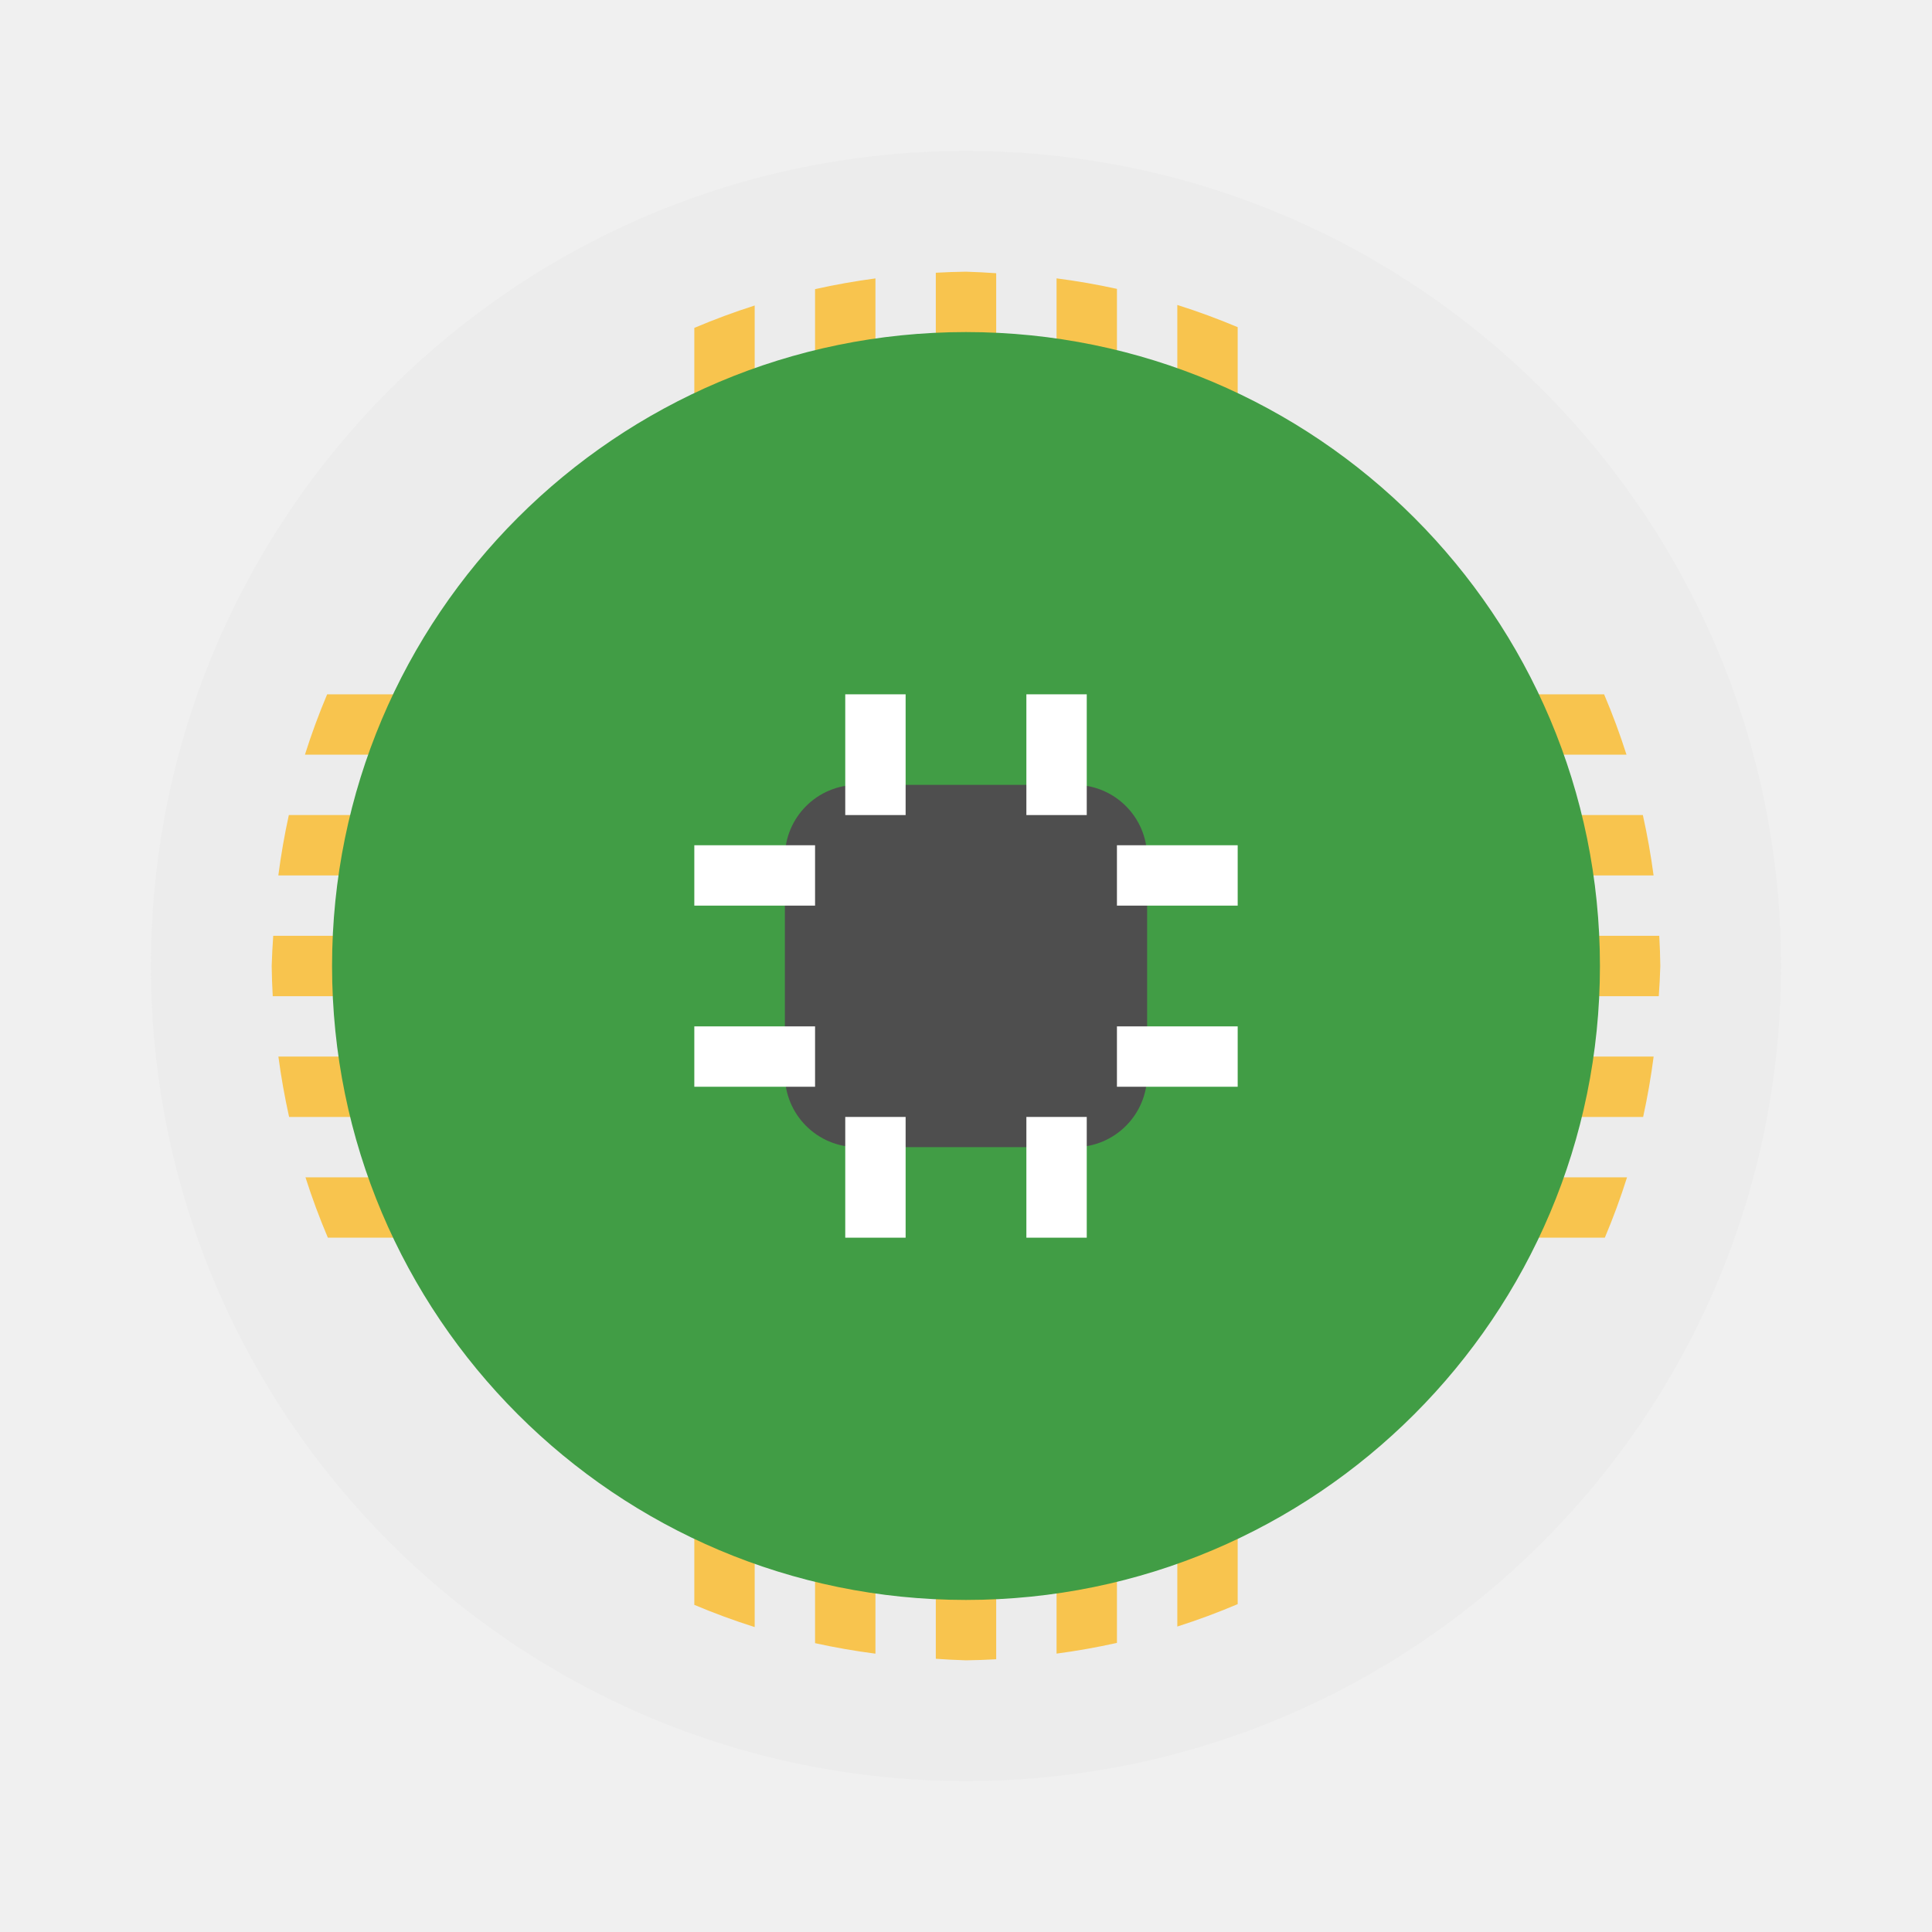
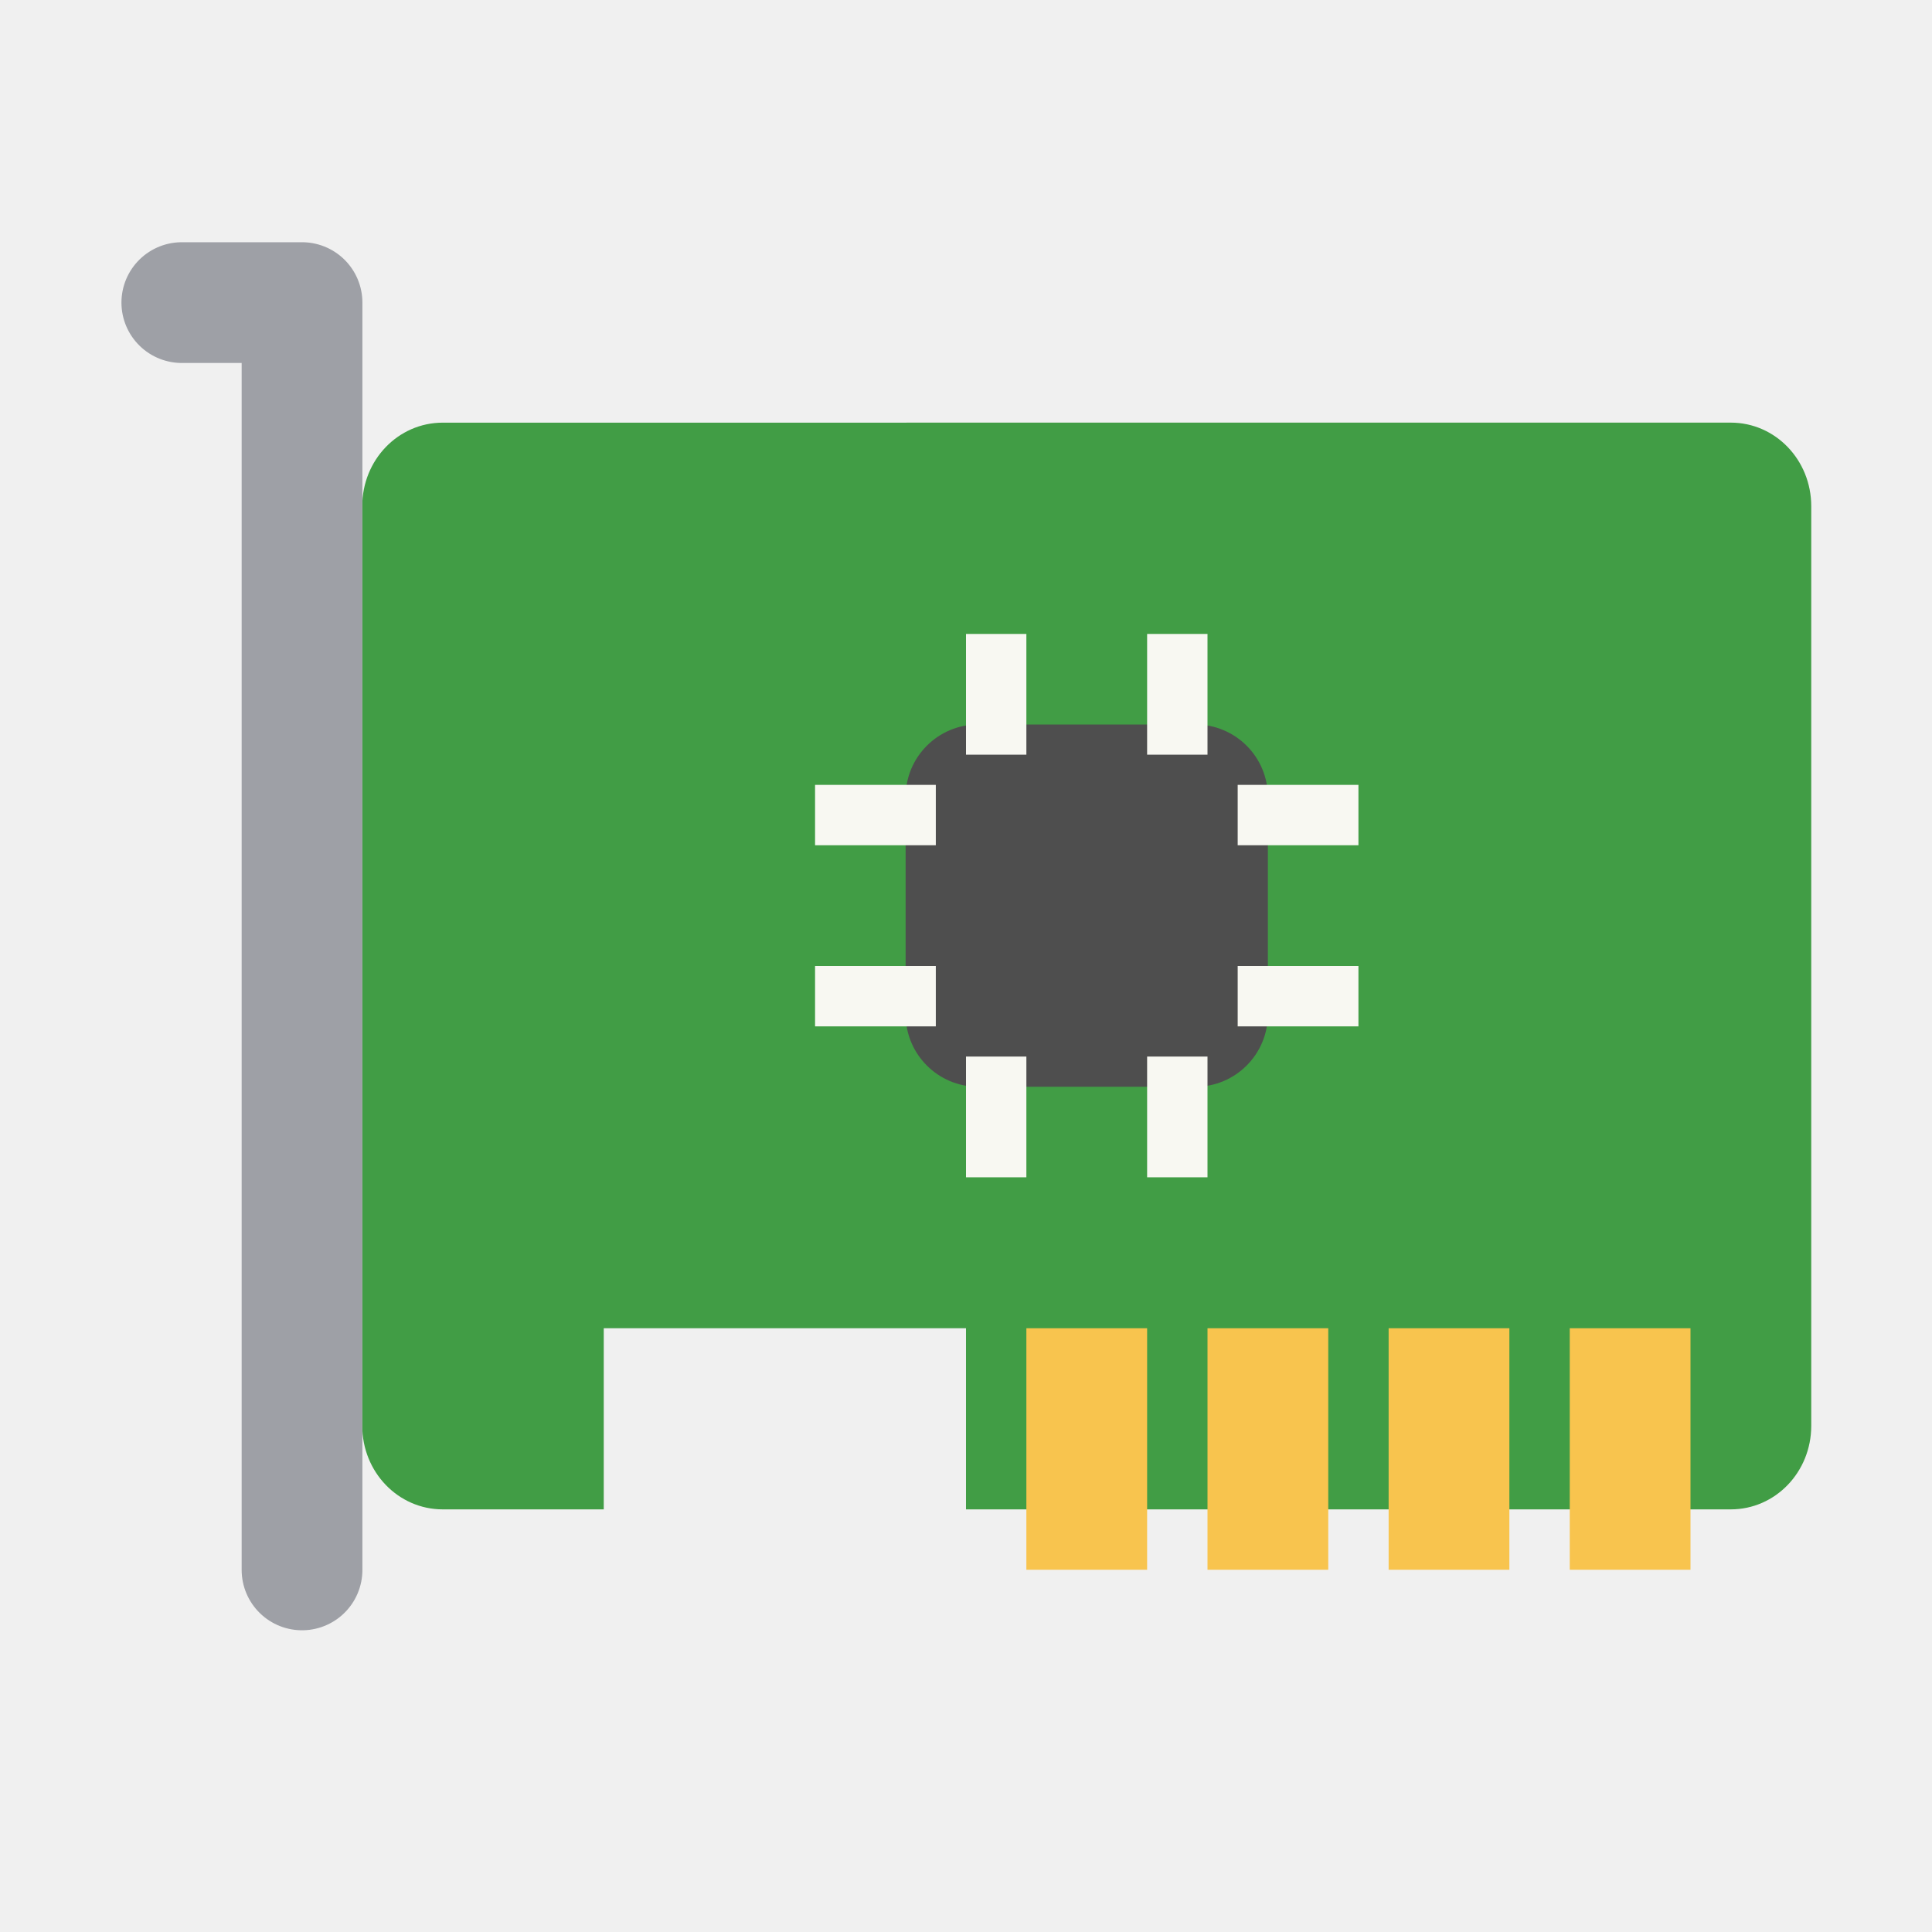
<svg xmlns="http://www.w3.org/2000/svg" width="64" height="64" version="1">
-   <circle cx="32" cy="32" r="27" fill="#ececec" style="paint-order:stroke fill markers" />
-   <g>
-     <path d="m55 32c-0.004-0.334-0.016-0.667-0.035-1h-45.914c-0.024 0.333-0.041 0.666-0.051 1 0.004 0.334 0.016 0.667 0.035 1h45.914c0.024-0.333 0.041-0.666 0.051-1zm-0.221 3h-45.557c0.089 0.672 0.208 1.339 0.355 2h44.854c0.145-0.661 0.261-1.329 0.348-2zm-2e-3 -6c-0.089-0.672-0.208-1.339-0.355-2h-44.854c-0.145 0.661-0.261 1.329-0.348 2zm-0.879 10h-43.779c0.216 0.678 0.464 1.345 0.742 2h42.301c0.276-0.655 0.522-1.322 0.736-2zm-0.018-14c-0.216-0.678-0.464-1.345-0.742-2h-42.301c-0.276 0.655-0.522 1.322-0.736 2z" fill="#f8c44e" style="paint-order:stroke fill markers" />
-     <path d="m32 9c-0.334 0.004-0.667 0.016-1 0.035v45.914c0.333 0.024 0.666 0.041 1 0.051 0.334-0.004 0.667-0.016 1-0.035v-45.914c-0.333-0.024-0.666-0.041-1-0.051zm3 0.221v45.557c0.672-0.089 1.339-0.208 2-0.355v-44.854c-0.661-0.145-1.329-0.261-2-0.348zm-6 0.002c-0.672 0.089-1.339 0.208-2 0.355v44.854c0.661 0.145 1.329 0.261 2 0.348zm10 0.879v43.779c0.678-0.216 1.345-0.464 2-0.742v-42.301c-0.655-0.276-1.322-0.522-2-0.736zm-14 0.018c-0.678 0.216-1.345 0.464-2 0.742v42.301c0.655 0.276 1.322 0.522 2 0.736z" fill="#f8c44e" style="paint-order:stroke fill markers" />
-     <circle cx="32" cy="32" r="21" fill="#419d45" stroke-width=".778" style="paint-order:stroke fill markers" />
+   <path d="M14.667 14.001c-1.478 0-2.667 1.235-2.667 2.769v30.46c0 1.534 1.189 2.77 2.667 2.77H20v-6h12v6h25.334C58.81 50 60 48.764 60 47.23V16.77c0-1.535-1.19-2.77-2.666-2.77z" fill="#419d45" />
+   <rect x="30" y="24" width="12" height="12" rx="2.4" ry="2.4" fill="#4e4e4e" />
+   <path d="m6.023 10.024h3.982v41.981" fill="none" stroke="#9ea0a6" stroke-linecap="round" stroke-linejoin="round" stroke-width="4" />
+   <g fill="#f8c44e">
+     <path d="m34 44h4v8h-4zm6 0h4v8h-4zm6 0h4v8h-4zm6 0h4v8h-4z" />
  </g>
-   <g transform="translate(-4,2)">
-     <rect x="30" y="24" width="12" height="12" rx="2.4" ry="2.4" fill="#4e4e4e" />
-     <g fill="#fff">
-       <path d="m32 21h2v4h-2zm6 0h2v4h-2zm-6 14h2v4h-2zm6 0h2v4h-2zm7-9v2h-4v-2zm0 6v2h-4v-2zm-14-6v2h-4v-2zm0 6v2h-4v-2z" />
-     </g>
+   <g fill="#f8f8f2">
+     <path d="m32 21h2v4h-2zm6 0h2v4h-2zm-6 14h2v4h-2zm6 0h2v4h-2zm7-9v2h-4v-2zm0 6v2h-4v-2zm-14-6v2h-4v-2zm0 6v2h-4v-2z" />
  </g>
</svg>
